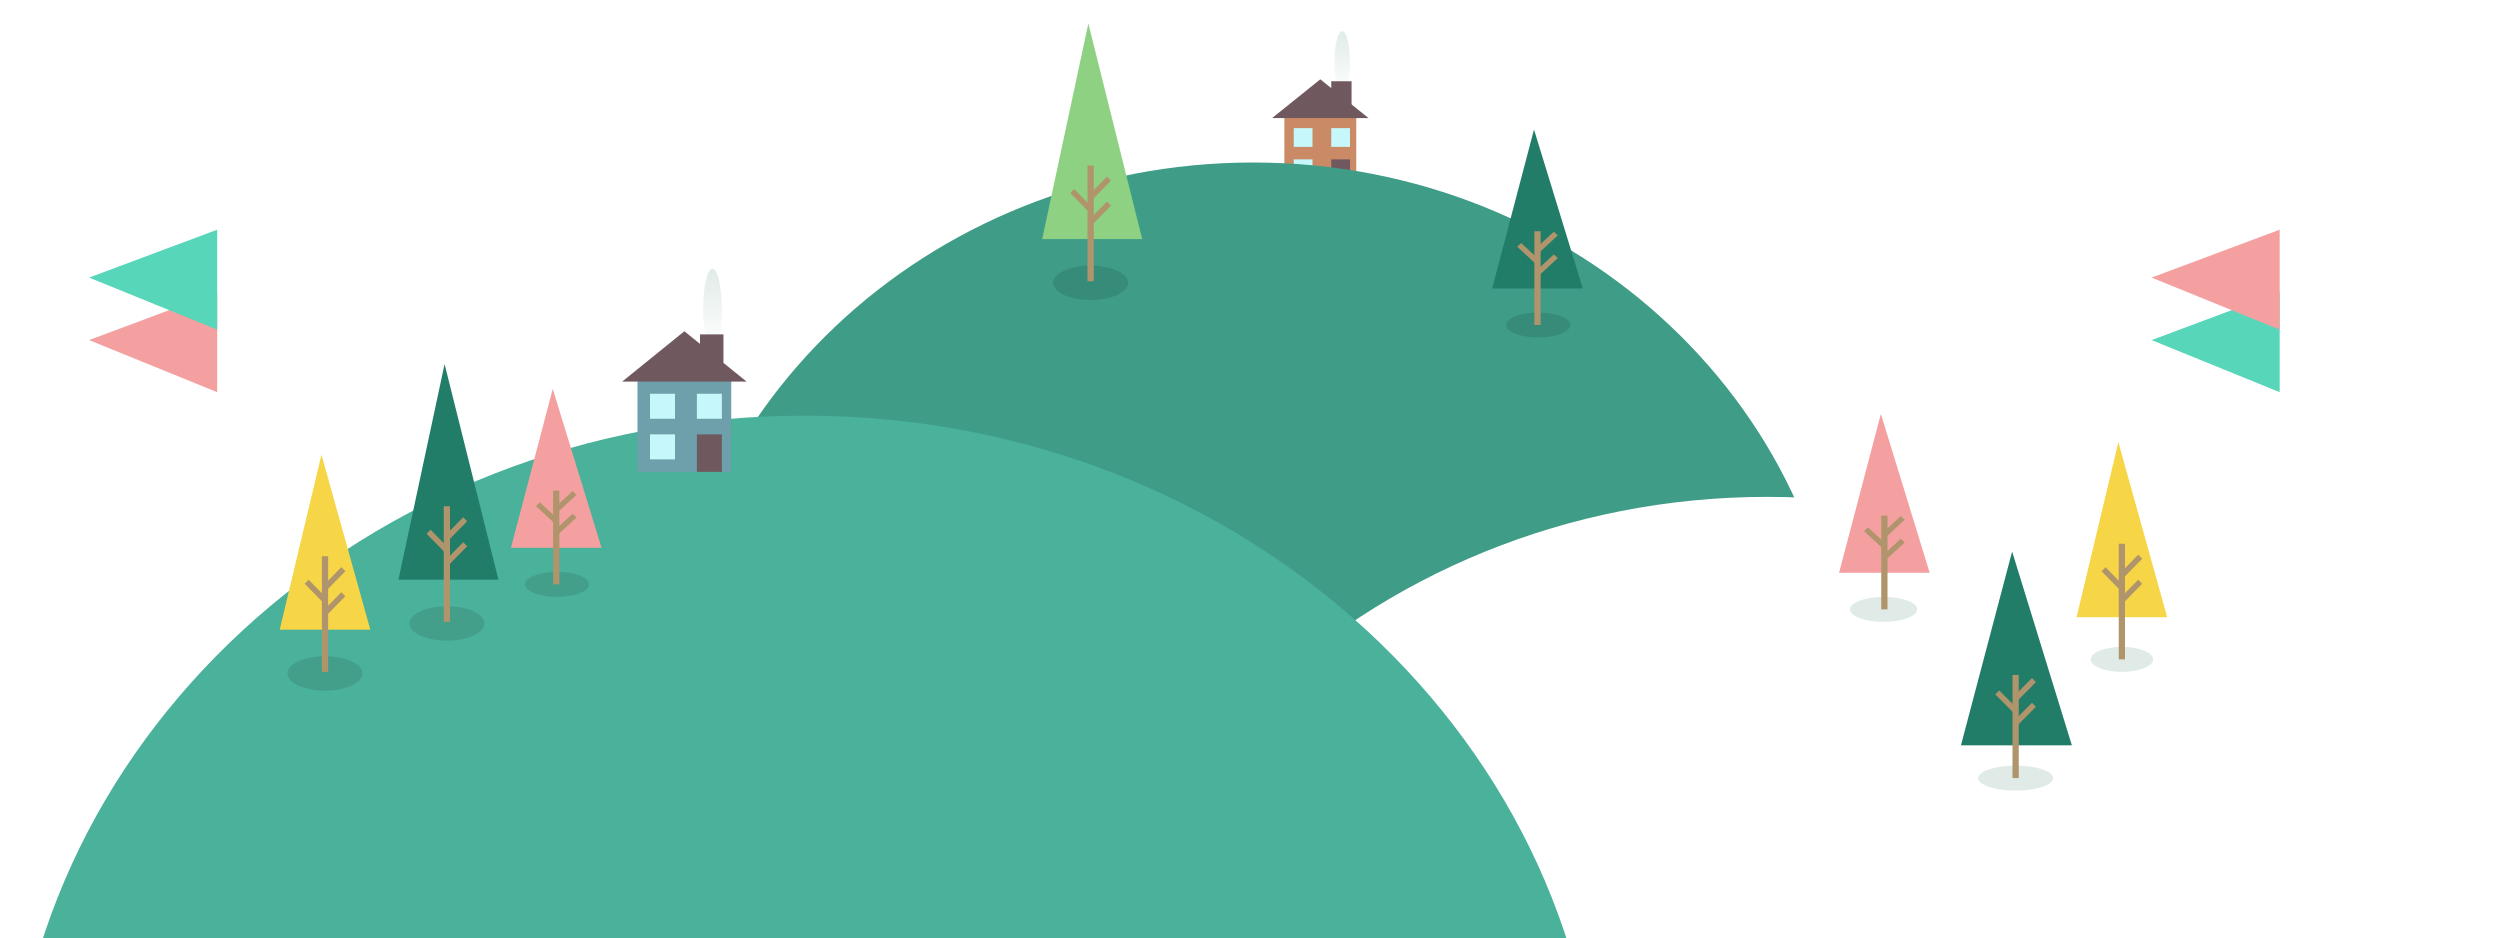
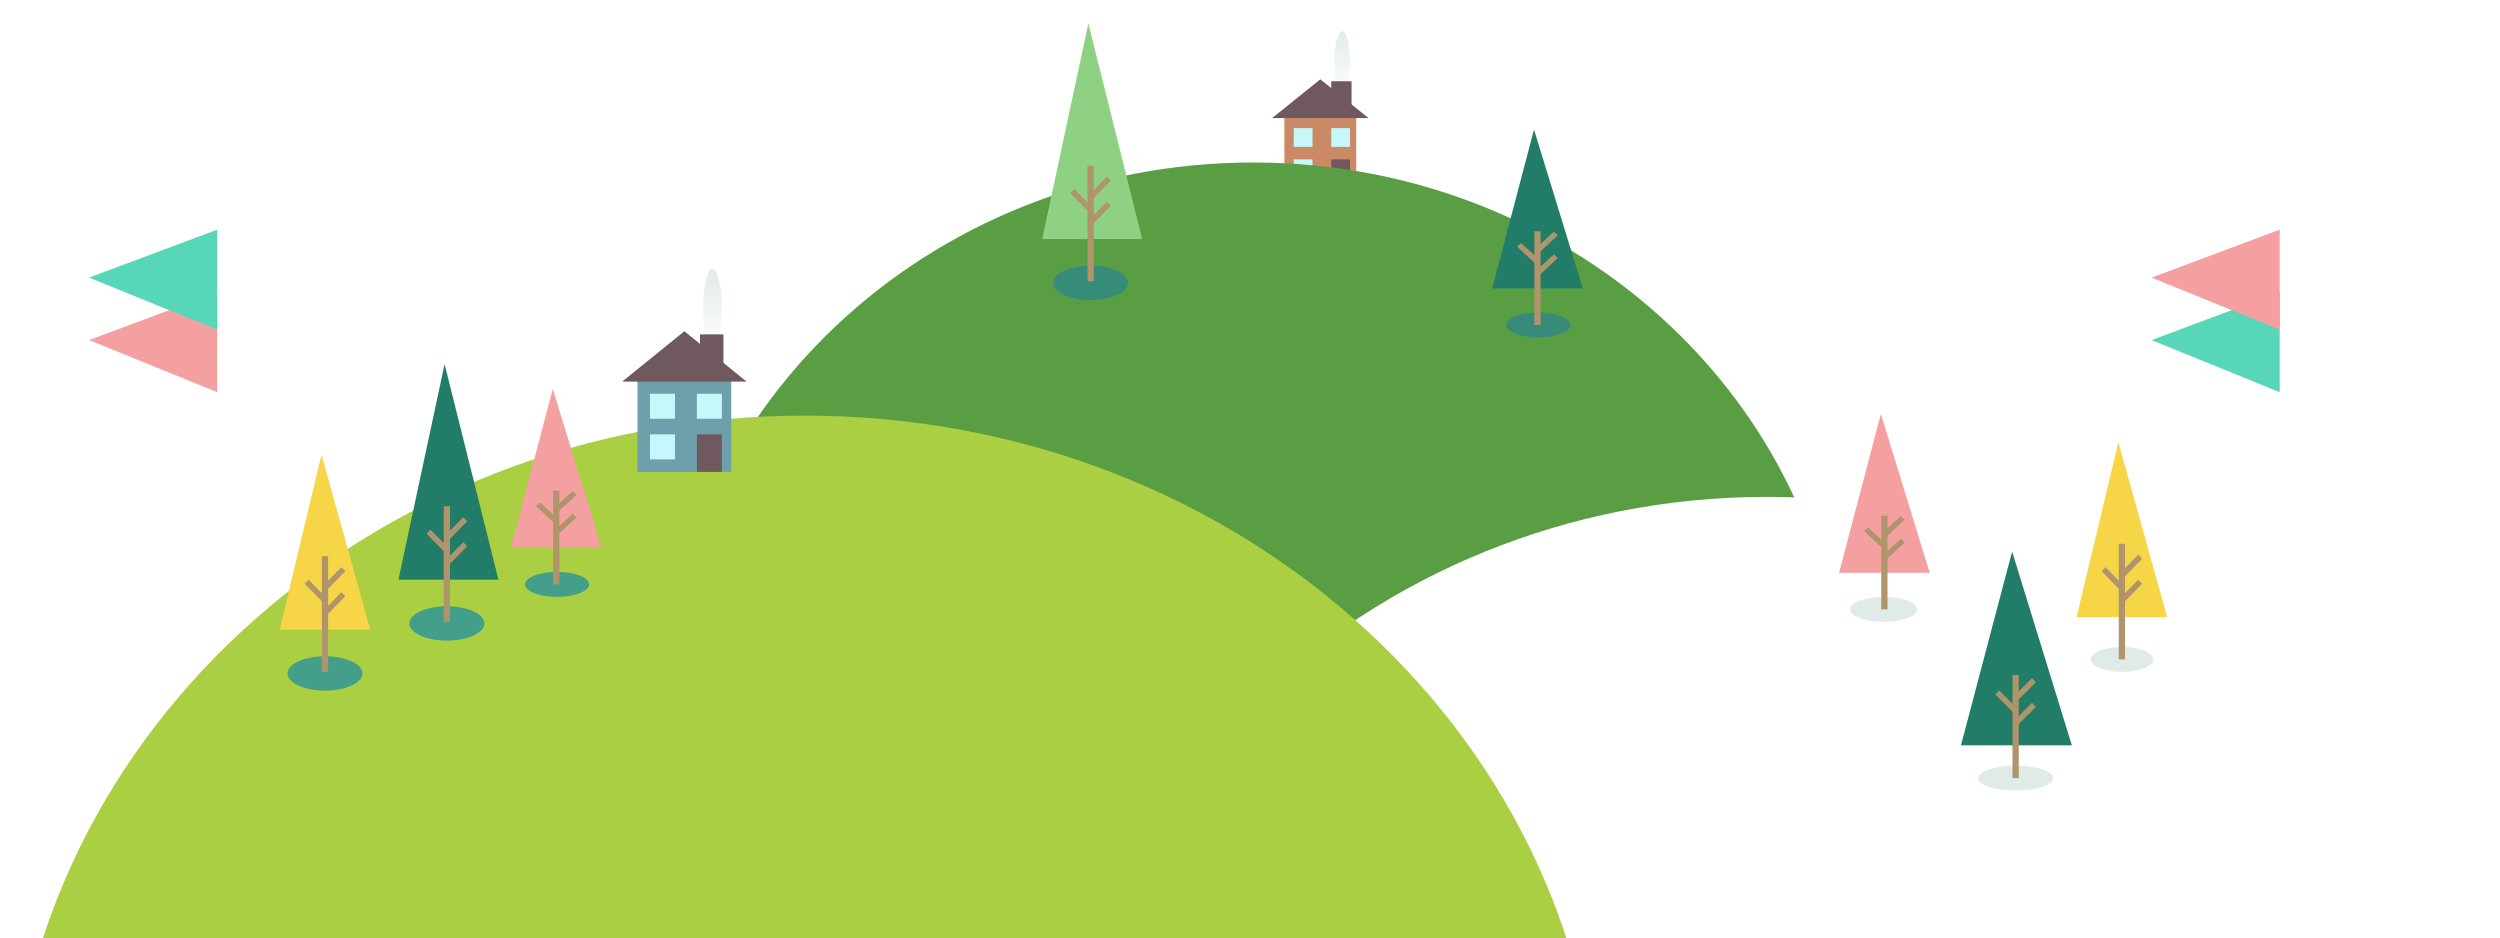
<svg xmlns="http://www.w3.org/2000/svg" version="1.1" x="0px" y="0px" preserveAspectRatio="xMidYMid meet" viewBox="0 0 800 300" width="800px" height="300px" enable-background="new 0 0 800 300" xml:space="preserve">
  <defs>
    <linearGradient id="gradient-oval10" x1="429.5" y1="10" x2="429.5" y2="30" gradientUnits="userSpaceOnUse">
      <stop offset="0" stop-color="rgb(224, 235, 232)" stop-opacity="1" />
      <stop offset="1" stop-color="rgb(255, 255, 255)" stop-opacity="1" />
    </linearGradient>
    <linearGradient id="gradient-oval9" x1="228" y1="86" x2="228" y2="112" gradientUnits="userSpaceOnUse">
      <stop offset="0" stop-color="rgb(224, 235, 232)" stop-opacity="1" />
      <stop offset="1" stop-color="rgb(255, 255, 255)" stop-opacity="1" />
    </linearGradient>
  </defs>
  <g id="flagLeft">
    <rect id="flagPoleLeft" stroke="none" fill="rgb(255, 255, 255)" x="65" y="83" width="4" height="144" />
    <path id="leftGreenFlag2" stroke="none" fill="rgb(244, 160, 160)" d="M 28.5,108.83 L 69.5,93.5 69.5,125.5 28.5,108.83 Z M 28.5,108.83" />
    <path id="leftGreenFlag" stroke="none" fill="rgb(88, 214, 185)" d="M 28.5,88.83 L 69.5,73.5 69.5,105.5 28.5,88.83 Z M 28.5,88.83" />
  </g>
  <g id="flagRight">
    <rect id="flagPoleLeft2" stroke="none" fill="rgb(255, 255, 255)" x="725" y="83" width="4" height="144" />
    <path id="leftGreenFlag3" stroke="none" fill="rgb(88, 214, 185)" d="M 688.5,108.83 L 729.5,93.5 729.5,125.5 688.5,108.83 Z M 688.5,108.83" />
    <path id="leftGreenFlag4" stroke="none" fill="rgb(244, 160, 160)" d="M 688.5,88.83 L 729.5,73.5 729.5,105.5 688.5,88.83 Z M 688.5,88.83" />
  </g>
  <g id="brownHouse">
    <rect id="rectangle15" stroke="none" fill="rgb(202, 138, 101)" x="411" y="37" width="23" height="23" />
    <rect id="rectangle16" stroke="none" fill="rgb(198, 247, 251)" x="414" y="41" width="6" height="6" />
    <rect id="rectangle17" stroke="none" fill="rgb(198, 247, 251)" x="426" y="41" width="6" height="6" />
    <rect id="rectangle18" stroke="none" fill="rgb(198, 247, 251)" x="414" y="51" width="6" height="6" />
    <rect id="rectangle19" stroke="none" fill="rgb(112, 89, 94)" x="426" y="51" width="6" height="9" />
    <path id="polygon2" stroke="none" fill="rgb(112, 89, 94)" d="M 422.5,25.38 L 437.94,37.79 407.06,37.79 422.5,25.38 Z M 422.5,25.38" />
    <path id="oval10" stroke="none" fill="url(#gradient-oval10)" d="M 427.01,19.3 C 427.1,13.79 428.3,9.64 429.67,10.02 431.05,10.41 432.09,15.19 431.99,20.7 431.9,26.21 430.7,30.36 429.33,29.98 428.02,29.61 427,25.25 427,20" />
    <rect id="rectangle20" stroke="none" fill="rgb(112, 89, 94)" x="426" y="26" width="6.5" height="9" />
  </g>
  <g id="hills">
-     <path id="backHill" stroke="none" fill="rgb(62, 156, 135)" d="M 212,231 C 212,132.14 296.62,52 401,52 505.38,52 590,132.14 590,231 L 401,231 Z M 212,231" />
+     <path id="backHill" stroke="none" fill="rgb(90 158 67)" d="M 212,231 C 212,132.14 296.62,52 401,52 505.38,52 590,132.14 590,231 L 401,231 Z M 212,231" />
    <path id="whiteHill" stroke="none" fill="rgb(255, 255, 255)" d="M 333,383 C 333,259.29 437.09,159 565.5,159 693.91,159 798,259.29 798,383 L 565.5,383 Z M 333,383" />
-     <path id="leftHill" stroke="none" fill="rgb(74, 177, 154)" d="M 3,368 C 3,238.21 116.94,133 257.5,133 398.06,133 512,238.21 512,368 L 257.5,368 Z M 3,368" />
+     <path id="leftHill" stroke="none" fill="rgb(170 207 66)" d="M 3,368 C 3,238.21 116.94,133 257.5,133 398.06,133 512,238.21 512,368 L 257.5,368 Z M 3,368" />
  </g>
  <g id="yellowTree">
    <ellipse id="oval" stroke="none" fill="rgb(67, 159, 138)" cx="104" cy="215.5" rx="12" ry="5.5" />
    <path id="bezier" stroke="none" fill="rgb(246, 213, 70)" d="M 89.5,201.5 L 102.88,145.5 118.5,201.5 89.5,201.5 Z M 89.5,201.5">
				</path>
    <rect id="rectangle" stroke="none" fill="rgb(175, 148, 108)" x="103" y="178" width="2" height="37" />
    <path id="bezier2" stroke="none" fill="rgb(175, 148, 108)" d="M 103.5,187.34 L 109.23,181.5 110.5,182.8 104.14,189.28 103.71,189.5 103.5,187.34 Z M 103.5,187.34" />
    <path id="bezier3" stroke="none" fill="rgb(175, 148, 108)" d="M 103.5,195.34 L 109.23,189.5 110.5,190.8 104.14,197.28 103.71,197.5 103.5,195.34 Z M 103.5,195.34" />
    <path id="bezier4" stroke="none" fill="rgb(175, 148, 108)" d="M 104.5,191.34 L 98.77,185.5 97.5,186.8 103.86,193.28 104.29,193.5 104.5,191.34 Z M 104.5,191.34" />
  </g>
  <g id="yellowTree2">
    <ellipse id="oval3" stroke="none" fill="rgb(67, 159, 138)" cx="178.25" cy="187" rx="10.25" ry="4" />
    <path id="bezier9" stroke="none" fill="rgb(244, 160, 160)" d="M 163.5,175.3 L 176.88,124.45 192.5,175.3 163.5,175.3 Z M 163.5,175.3" />
    <rect id="rectangle3" stroke="none" fill="rgb(175, 148, 108)" x="177" y="157" width="2" height="30" />
    <path id="bezier10" stroke="none" fill="rgb(175, 148, 108)" d="M 177.5,162.44 L 183.23,157.14 184.5,158.32 178.14,164.21 177.71,164.4 177.5,162.44 Z M 177.5,162.44" />
    <path id="bezier11" stroke="none" fill="rgb(175, 148, 108)" d="M 177.5,169.7 L 183.23,164.4 184.5,165.58 178.14,171.47 177.71,171.66 177.5,169.7 Z M 177.5,169.7" />
    <path id="bezier12" stroke="none" fill="rgb(175, 148, 108)" d="M 178.5,166.07 L 172.77,160.77 171.5,161.95 177.86,167.84 178.29,168.03 178.5,166.07 Z M 178.5,166.07" />
  </g>
  <g id="yellowTree3">
    <ellipse id="oval4" stroke="none" fill="rgb(224, 235, 232)" cx="602.75" cy="195" rx="10.75" ry="4" />
    <path id="bezier13" stroke="none" fill="rgb(244, 160, 160)" d="M 588.5,183.3 L 601.88,132.45 617.5,183.3 588.5,183.3 Z M 588.5,183.3" />
    <rect id="rectangle4" stroke="none" fill="rgb(175, 148, 108)" x="602" y="165" width="2" height="30" />
    <path id="bezier14" stroke="none" fill="rgb(175, 148, 108)" d="M 602.5,170.44 L 608.23,165.14 609.5,166.32 603.14,172.21 602.71,172.4 602.5,170.44 Z M 602.5,170.44" />
    <path id="bezier15" stroke="none" fill="rgb(175, 148, 108)" d="M 602.5,177.7 L 608.23,172.4 609.5,173.58 603.14,179.47 602.71,179.66 602.5,177.7 Z M 602.5,177.7" />
    <path id="bezier16" stroke="none" fill="rgb(175, 148, 108)" d="M 603.5,174.07 L 597.77,168.77 596.5,169.95 602.86,175.84 603.29,176.03 603.5,174.07 Z M 603.5,174.07" />
  </g>
  <g id="yellowTree4">
    <ellipse id="oval5" stroke="none" fill="rgb(224, 235, 232)" cx="679" cy="211" rx="10" ry="4" />
    <path id="bezier17" stroke="none" fill="rgb(246, 213, 70)" d="M 664.5,197.5 L 677.88,141.5 693.5,197.5 664.5,197.5 Z M 664.5,197.5" />
    <rect id="rectangle5" stroke="none" fill="rgb(175, 148, 108)" x="678" y="174" width="2" height="37" />
    <path id="bezier18" stroke="none" fill="rgb(175, 148, 108)" d="M 678.5,183.34 L 684.23,177.5 685.5,178.8 679.14,185.28 678.71,185.5 678.5,183.34 Z M 678.5,183.34" />
    <path id="bezier19" stroke="none" fill="rgb(175, 148, 108)" d="M 678.5,191.34 L 684.23,185.5 685.5,186.8 679.14,193.28 678.71,193.5 678.5,191.34 Z M 678.5,191.34" />
    <path id="bezier20" stroke="none" fill="rgb(175, 148, 108)" d="M 679.5,187.34 L 673.77,181.5 672.5,182.8 678.86,189.28 679.29,189.5 679.5,187.34 Z M 679.5,187.34" />
  </g>
  <g id="darkGreenTree2">
    <ellipse id="oval6" stroke="none" fill="rgb(224, 235, 232)" cx="645" cy="249" rx="12" ry="4" />
    <path id="bezier21" stroke="none" fill="rgb(33, 125, 104)" d="M 627.5,238.51 L 643.88,176.49 663,238.51 627.5,238.51 Z M 627.5,238.51" />
    <rect id="rectangle6" stroke="none" fill="rgb(175, 148, 108)" x="644" y="216" width="2" height="33" />
    <path id="bezier22" stroke="none" fill="rgb(175, 148, 108)" d="M 644.5,222.75 L 650.23,216.99 651.5,218.27 645.14,224.68 644.71,224.89 644.5,222.75 Z M 644.5,222.75" />
    <path id="bezier23" stroke="none" fill="rgb(175, 148, 108)" d="M 644.5,230.65 L 650.23,224.89 651.5,226.17 645.14,232.58 644.71,232.79 644.5,230.65 Z M 644.5,230.65" />
    <path id="bezier24" stroke="none" fill="rgb(175, 148, 108)" d="M 645.5,226.7 L 639.77,220.94 638.5,222.22 644.86,228.63 645.29,228.84 645.5,226.7 Z M 645.5,226.7" />
  </g>
  <g id="yellowTree5">
    <ellipse id="oval2" stroke="none" fill="rgb(67, 159, 138)" cx="143" cy="199.5" rx="12" ry="5.5" />
    <path id="bezier5" stroke="none" fill="rgb(33, 125, 104)" d="M 127.5,185.5 L 142.27,116.5 159.5,185.5 127.5,185.5 Z M 127.5,185.5" />
    <rect id="rectangle2" stroke="none" fill="rgb(175, 148, 108)" x="142" y="162" width="2" height="37" />
    <path id="bezier6" stroke="none" fill="rgb(175, 148, 108)" d="M 142.5,171.34 L 148.23,165.5 149.5,166.8 143.14,173.28 142.71,173.5 142.5,171.34 Z M 142.5,171.34" />
    <path id="bezier7" stroke="none" fill="rgb(175, 148, 108)" d="M 142.5,179.34 L 148.23,173.5 149.5,174.8 143.14,181.28 142.71,181.5 142.5,179.34 Z M 142.5,179.34" />
    <path id="bezier8" stroke="none" fill="rgb(175, 148, 108)" d="M 143.5,175.34 L 137.77,169.5 136.5,170.8 142.86,177.28 143.29,177.5 143.5,175.34 Z M 143.5,175.34" />
  </g>
  <g id="yellowTree6">
    <ellipse id="oval7" stroke="none" fill="rgb(55, 140, 121)" cx="349" cy="90.5" rx="12" ry="5.5" />
    <path id="bezier25" stroke="none" fill="rgb(143, 209, 130)" d="M 333.5,76.5 L 348.27,7.5 365.5,76.5 333.5,76.5 Z M 333.5,76.5" />
    <rect id="rectangle7" stroke="none" fill="rgb(175, 148, 108)" x="348" y="53" width="2" height="37" />
    <path id="bezier26" stroke="none" fill="rgb(175, 148, 108)" d="M 348.5,62.34 L 354.23,56.5 355.5,57.8 349.14,64.28 348.71,64.5 348.5,62.34 Z M 348.5,62.34" />
    <path id="bezier27" stroke="none" fill="rgb(175, 148, 108)" d="M 348.5,70.34 L 354.23,64.5 355.5,65.8 349.14,72.28 348.71,72.5 348.5,70.34 Z M 348.5,70.34" />
    <path id="bezier28" stroke="none" fill="rgb(175, 148, 108)" d="M 349.5,66.34 L 343.77,60.5 342.5,61.8 348.86,68.28 349.29,68.5 349.5,66.34 Z M 349.5,66.34" />
  </g>
  <g id="yellowTree7">
    <ellipse id="oval8" stroke="none" fill="rgb(55, 140, 121)" cx="492.25" cy="104" rx="10.25" ry="4" />
    <path id="bezier29" stroke="none" fill="rgb(33, 125, 104)" d="M 477.5,92.3 L 490.88,41.45 506.5,92.3 477.5,92.3 Z M 477.5,92.3" />
    <rect id="rectangle8" stroke="none" fill="rgb(175, 148, 108)" x="491" y="74" width="2" height="30" />
    <path id="bezier30" stroke="none" fill="rgb(175, 148, 108)" d="M 491.5,79.44 L 497.23,74.14 498.5,75.32 492.14,81.21 491.71,81.4 491.5,79.44 Z M 491.5,79.44" />
    <path id="bezier31" stroke="none" fill="rgb(175, 148, 108)" d="M 491.5,86.7 L 497.23,81.4 498.5,82.58 492.14,88.47 491.71,88.66 491.5,86.7 Z M 491.5,86.7" />
    <path id="bezier32" stroke="none" fill="rgb(175, 148, 108)" d="M 492.5,83.07 L 486.77,77.77 485.5,78.95 491.86,84.84 492.29,85.03 492.5,83.07 Z M 492.5,83.07" />
  </g>
  <g id="blueHouse">
    <rect id="rectangle9" stroke="none" fill="rgb(109, 160, 171)" x="204" y="121" width="30" height="30" />
    <rect id="rectangle10" stroke="none" fill="rgb(198, 247, 251)" x="208" y="126" width="8" height="8" />
    <rect id="rectangle11" stroke="none" fill="rgb(198, 247, 251)" x="223" y="126" width="8" height="8" />
    <rect id="rectangle12" stroke="none" fill="rgb(198, 247, 251)" x="208" y="139" width="8" height="8" />
    <rect id="rectangle13" stroke="none" fill="rgb(112, 89, 94)" x="223" y="139" width="8" height="12" />
    <path id="polygon" stroke="none" fill="rgb(112, 89, 94)" d="M 219,106 L 238.92,122.12 199.08,122.12 219,106 Z M 219,106" />
    <path id="oval9" stroke="none" fill="url(#gradient-oval9)" d="M 225.01,98.09 C 225.12,90.93 226.56,85.53 228.21,86.03 229.86,86.53 231.11,92.74 230.99,99.91 230.88,107.07 229.44,112.47 227.79,111.97 226.22,111.49 225,105.83 225,99" />
    <rect id="rectangle14" stroke="none" fill="rgb(112, 89, 94)" x="224" y="107" width="7.5" height="12" />
  </g>
</svg>
